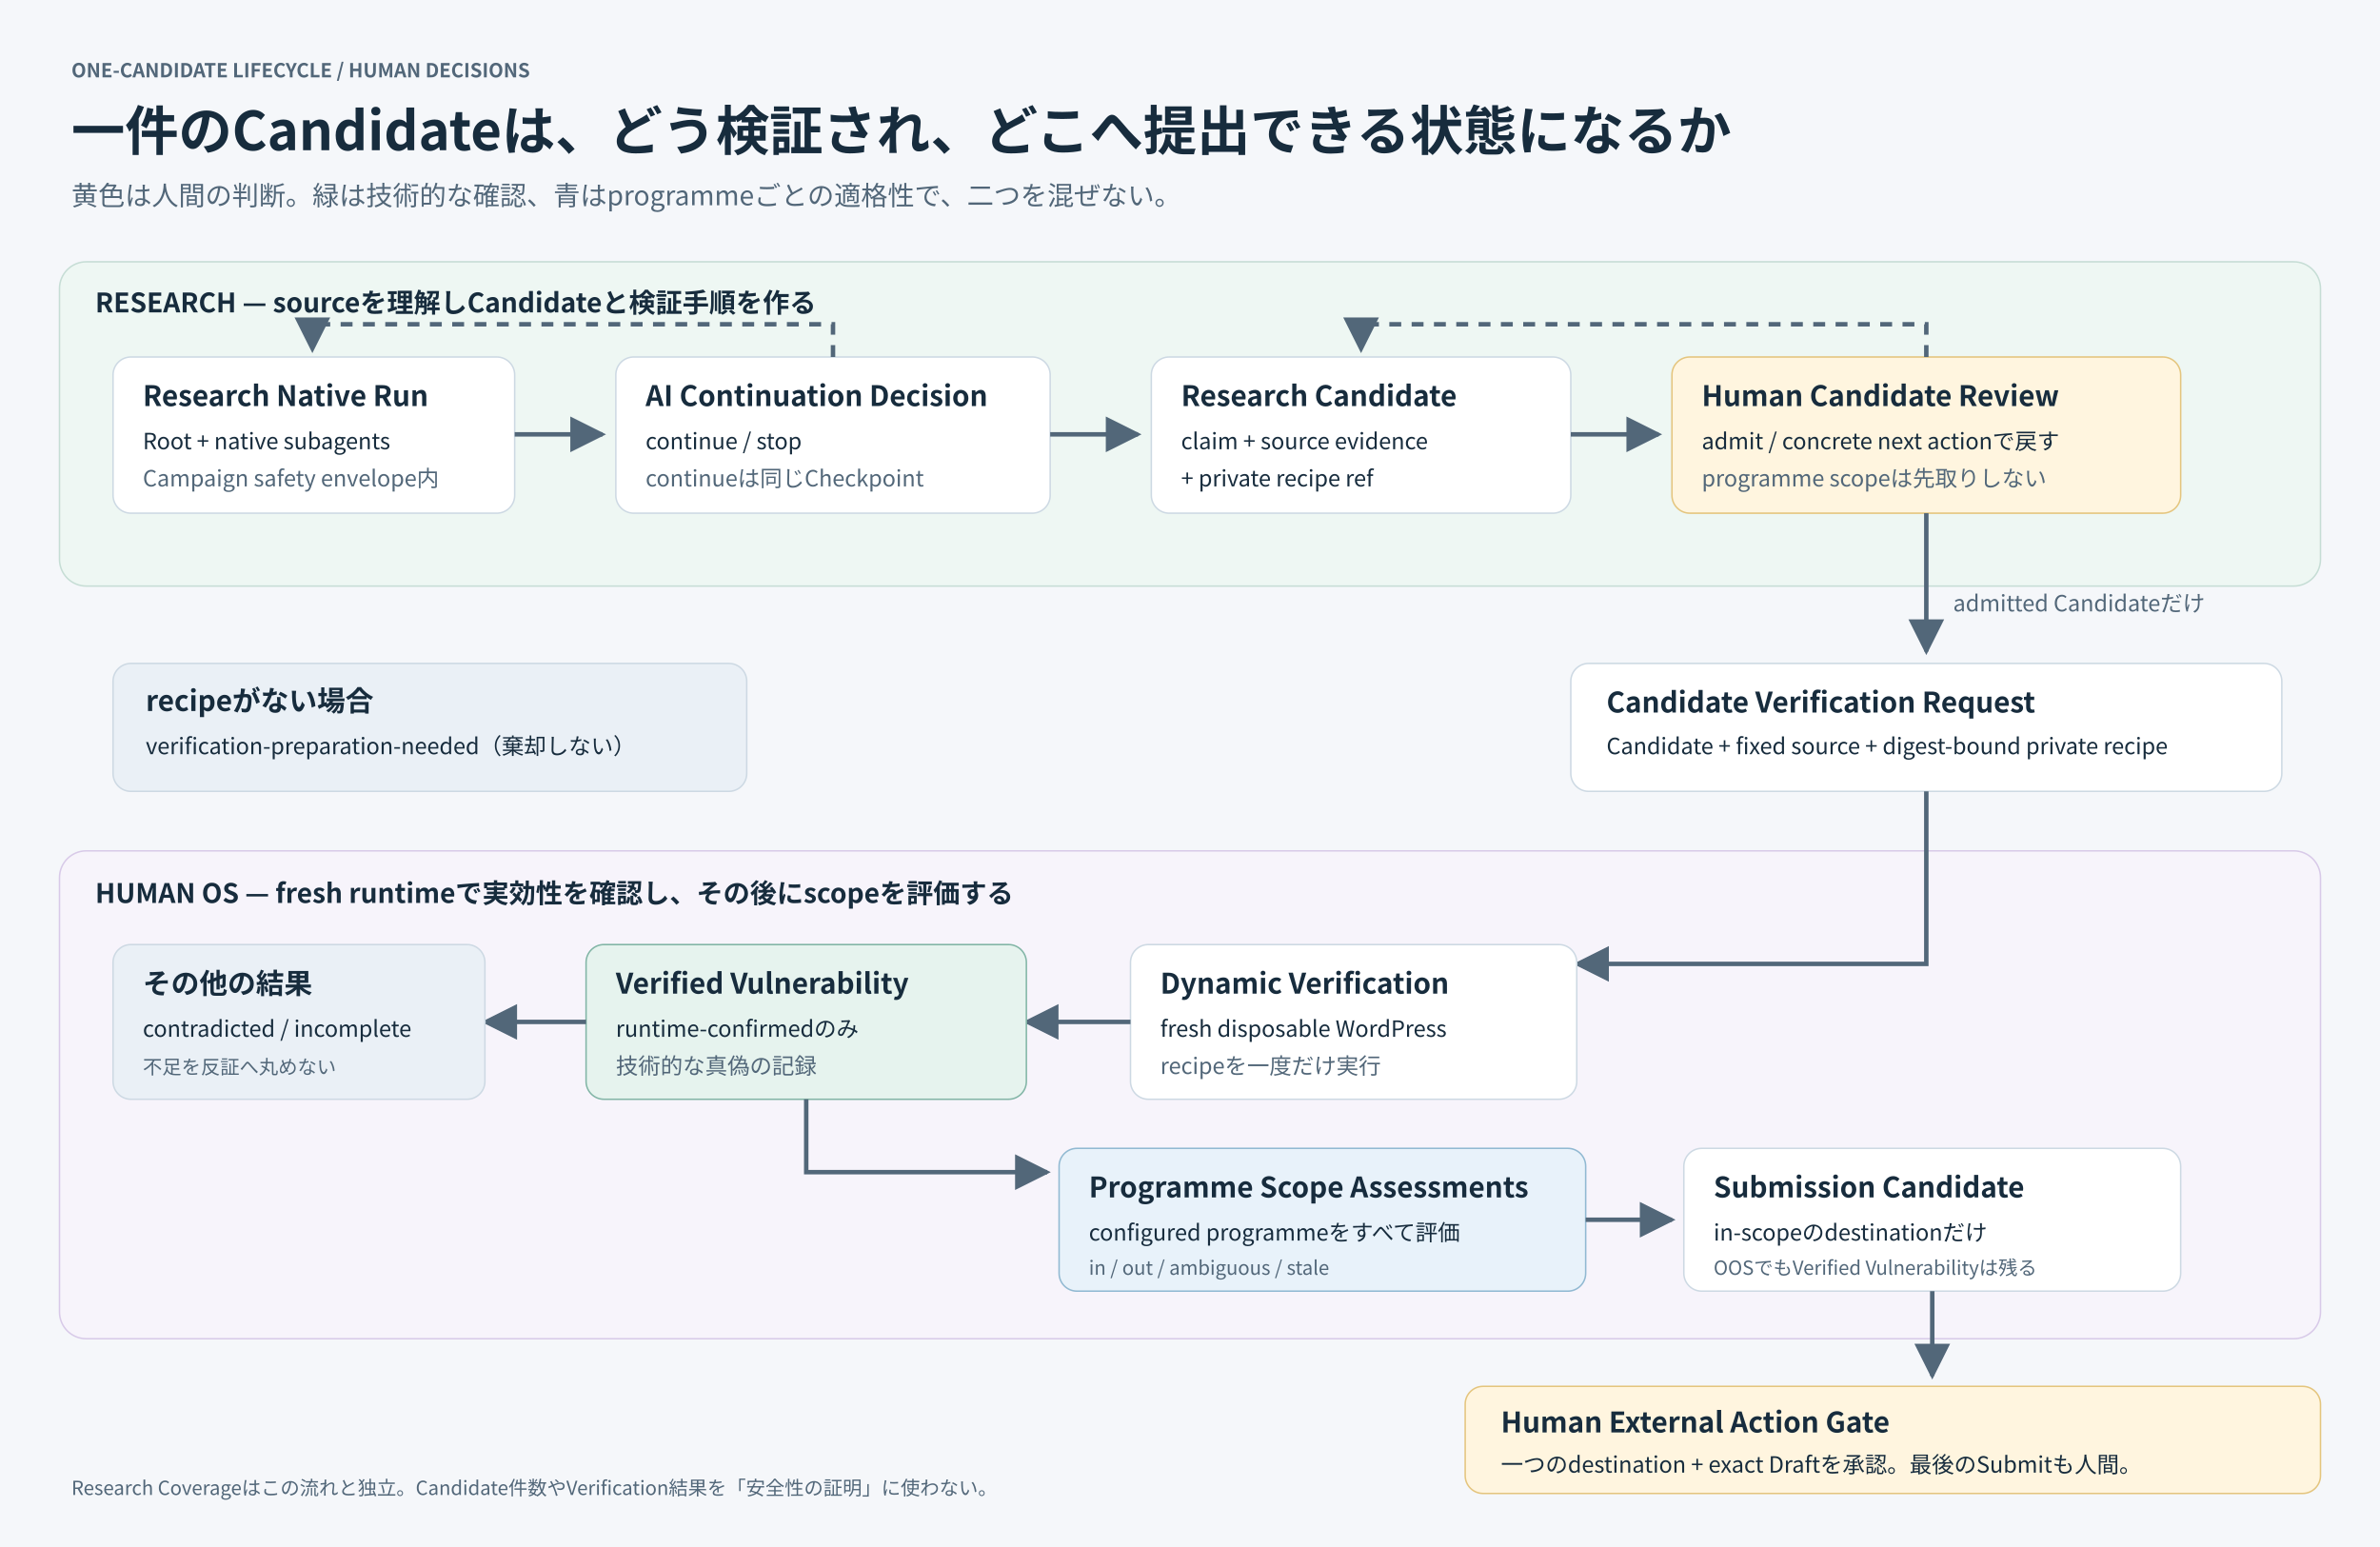
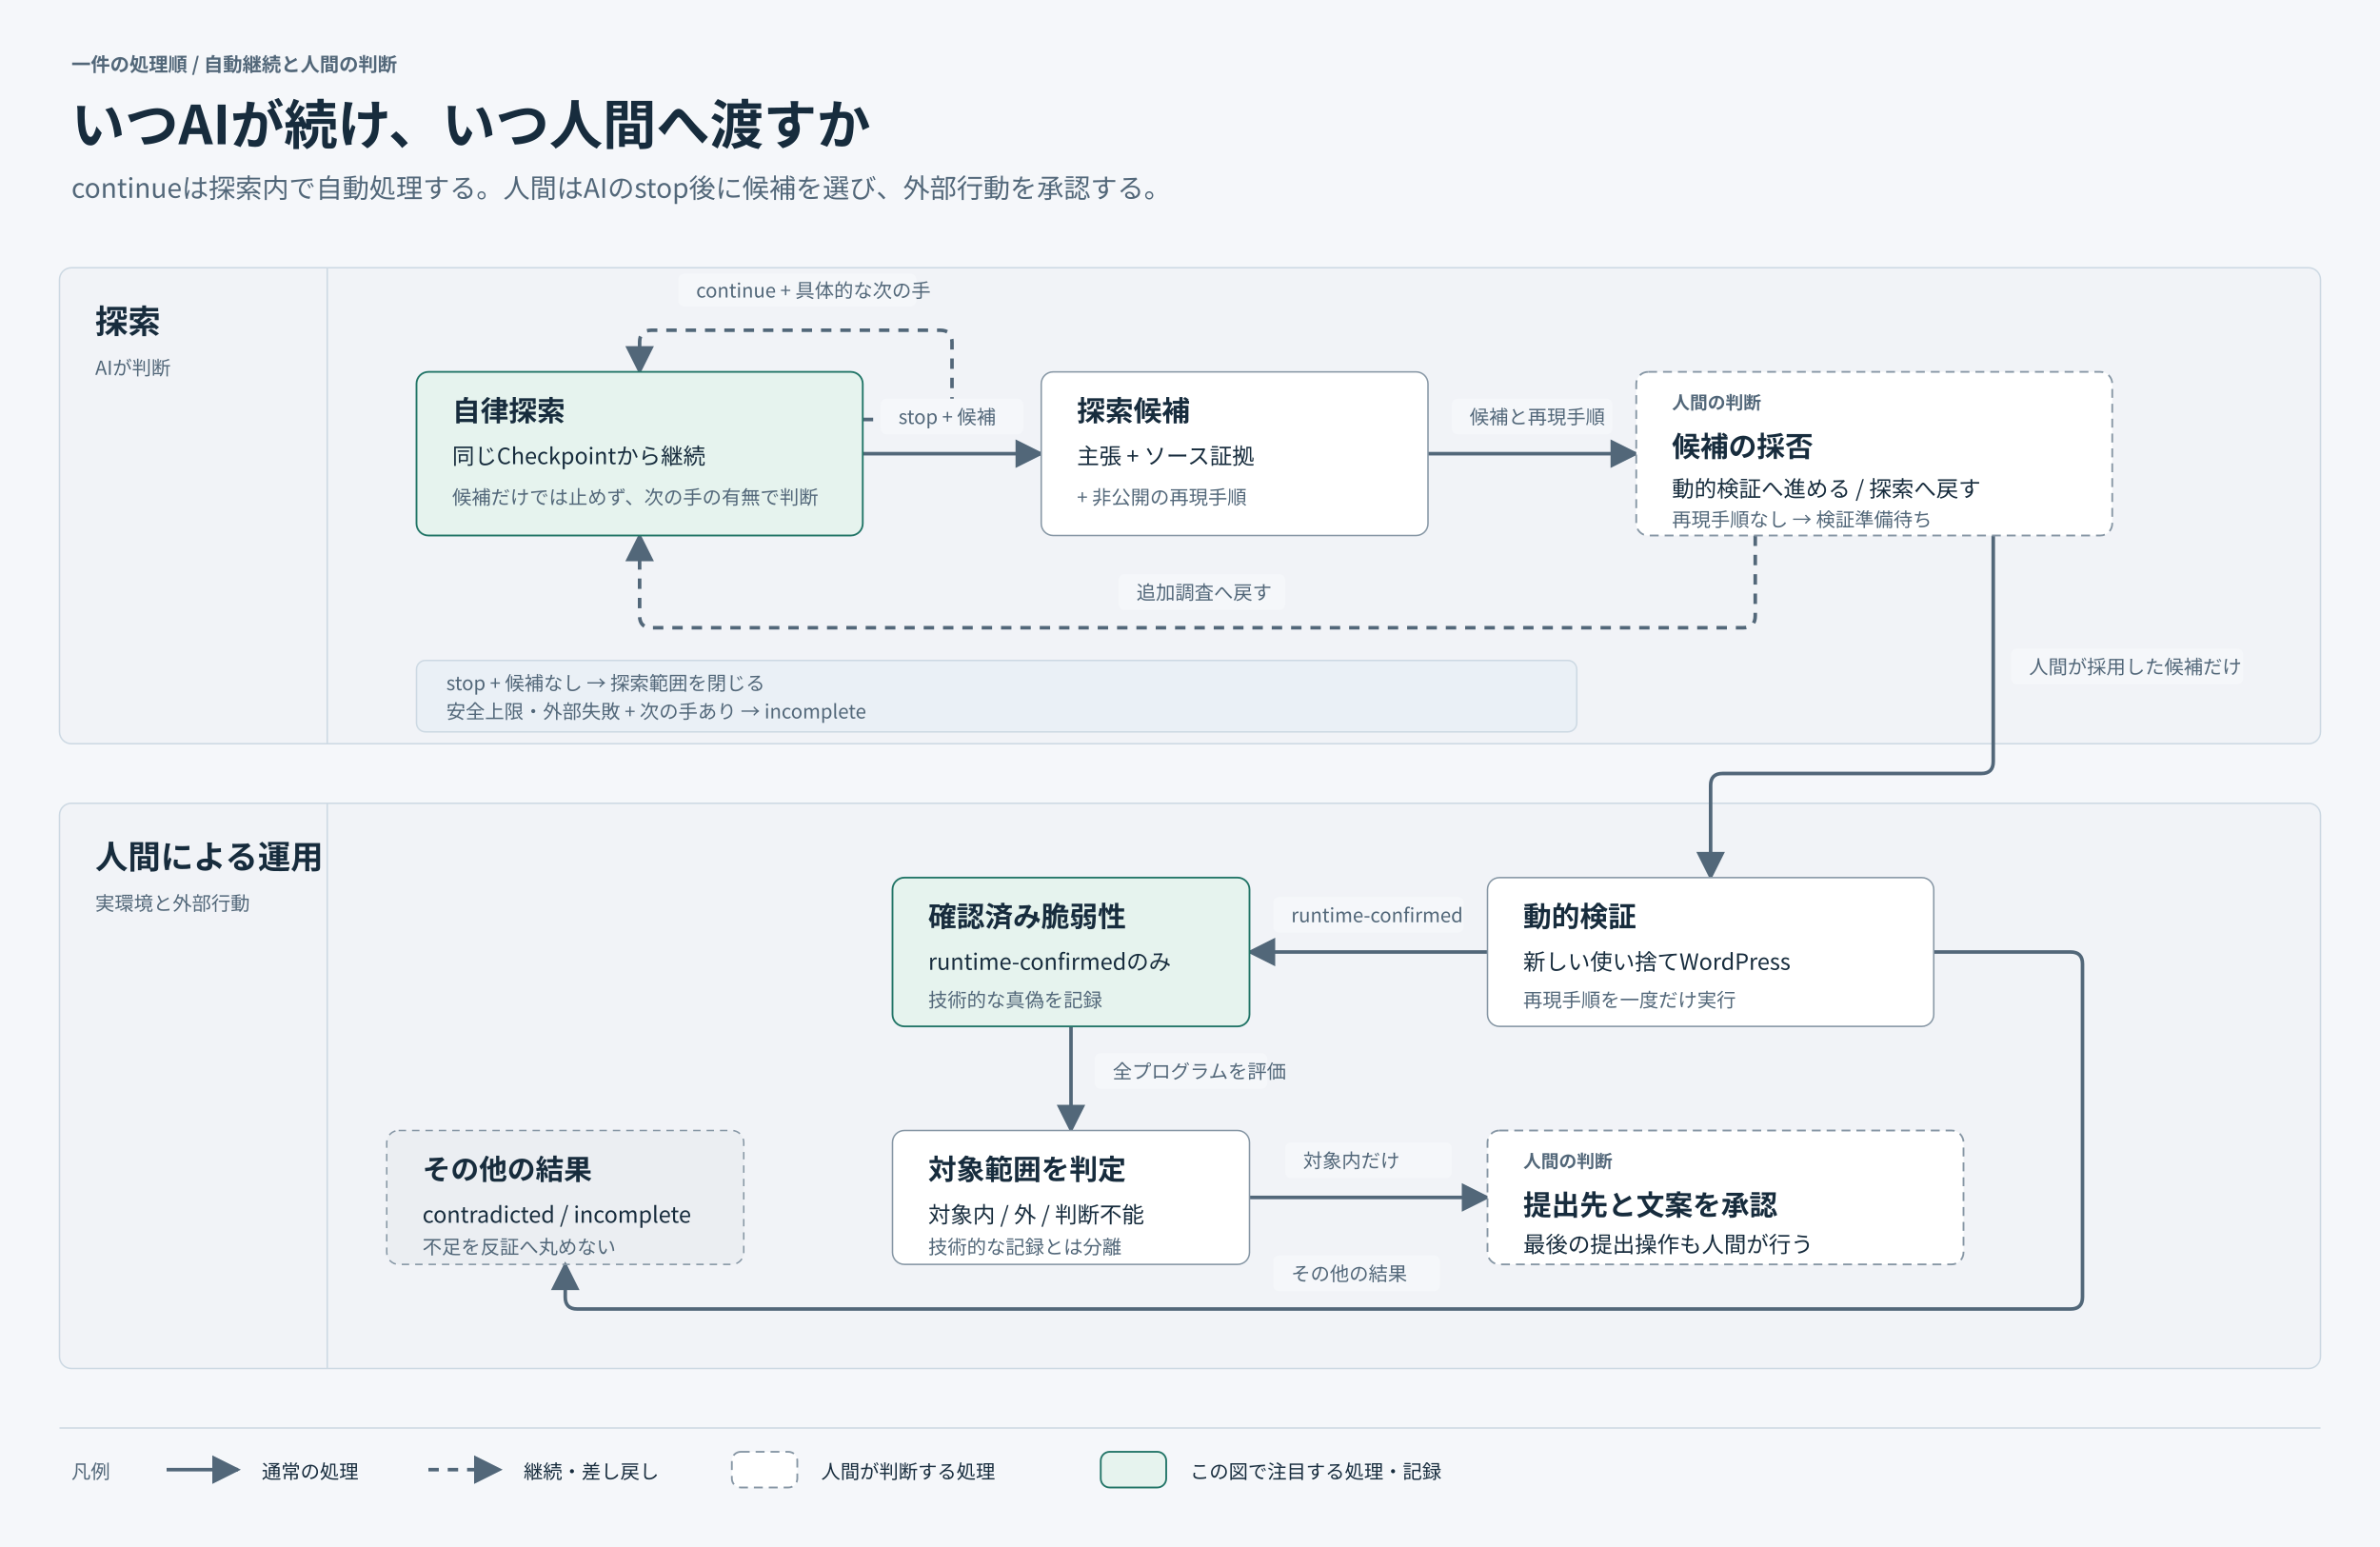
- <svg xmlns="http://www.w3.org/2000/svg" width="1600" height="1040" viewBox="0 0 1600 1040" role="img" aria-labelledby="title desc" style="max-width:100%;height:auto">
+ <svg xmlns="http://www.w3.org/2000/svg" width="1600" height="1040" viewBox="0 0 1600 1040" role="img" aria-labelledby="lifecycle-title lifecycle-desc" style="max-width:100%;height:auto">
  <defs>
-     <marker id="arrow" viewBox="0 0 10 10" refX="9" refY="5" markerWidth="8" markerHeight="8" orient="auto">
+     <marker id="lifecycle-arrow" viewBox="0 0 10 10" refX="9" refY="5" markerWidth="8" markerHeight="8" orient="auto">
      <path d="M0 0L10 5L0 10Z" fill="#526779" />
    </marker>
    <style>
-       text{font-family:"Noto Sans CJK JP","Noto Sans JP",system-ui,sans-serif;fill:#172c3d}.muted{fill:#526779}.title{font-size:36px;font-weight:750}.sub{font-size:18px}.lane{font-size:18px;font-weight:750}.boxTitle{font-size:19px;font-weight:750}.body{font-size:15px}.small{font-size:13px}.arrow{fill:none;stroke:#526779;stroke-width:3;marker-end:url(#arrow)}.back{stroke-dasharray:8 7}.gate{fill:#fff5df;stroke:#e4c57e}.normal{fill:#fff;stroke:#cdd9e3}.ok{fill:#e6f3ee;stroke:#82b5a6}.scope{fill:#e8f2fa;stroke:#91b9d2}
+       text{font-family:"Noto Sans CJK JP","Noto Sans JP",system-ui,sans-serif;fill:#172c3d}.muted{fill:#526779}.title{font-size:36px;font-weight:750}.sub{font-size:18px}.laneTitle{font-size:22px;font-weight:750}.boxTitle{font-size:19px;font-weight:750}.body{font-size:15px}.small{font-size:13px}.tag{font-size:12px;font-weight:700}.lane{fill:rgba(23,44,61,.018);stroke:#cdd9e3;stroke-width:1}.divider{stroke:#cdd9e3;stroke-width:1}.node{fill:#fff;stroke:#8797a5;stroke-width:1}.human{fill:#fff;stroke:#8797a5;stroke-width:1.2;stroke-dasharray:6 4}.optional{fill:rgba(23,44,61,.025);stroke:#8797a5;stroke-width:1;stroke-dasharray:5 4}.focal{fill:#e6f3ee;stroke:#227567;stroke-width:1.2}.arrow{fill:none;stroke:#526779;stroke-width:2.4;marker-end:url(#lifecycle-arrow)}.return{stroke-dasharray:7 6}.mask{fill:#f5f7fa}.note{fill:#eaf0f6;stroke:#cdd9e3;stroke-width:1}
    </style>
  </defs>
  <rect width="1600" height="1040" fill="#f5f7fa" />
-   <text x="48" y="52" class="small muted" font-weight="700">ONE-CANDIDATE LIFECYCLE / HUMAN DECISIONS</text>
-   <text x="48" y="101" class="title">一件のCandidateは、どう検証され、どこへ提出できる状態になるか</text>
-   <text x="48" y="138" class="sub muted">黄色は人間の判断。緑は技術的な確認、青はprogrammeごとの適格性で、二つを混ぜない。</text>
-   <rect x="40" y="176" width="1520" height="218" rx="18" fill="#eef7f3" stroke="#c6ddd5" />
-   <text x="64" y="210" class="lane" fill="#227567">RESEARCH — sourceを理解しCandidateと検証手順を作る</text>
-   <rect x="76" y="240" width="270" height="105" rx="12" class="normal" />
-   <text x="96" y="273" class="boxTitle">Research Native Run</text>
-   <text x="96" y="302" class="body">Root + native subagents</text>
-   <text x="96" y="327" class="body muted">Campaign safety envelope内</text>
-   <path d="M346 292H405" class="arrow" />
-   <rect x="414" y="240" width="292" height="105" rx="12" class="normal" />
-   <text x="434" y="273" class="boxTitle">AI Continuation Decision</text>
-   <text x="434" y="302" class="body">continue / stop</text>
-   <text x="434" y="327" class="body muted">continueは同じCheckpoint</text>
-   <path d="M560 240V218H210V235" class="arrow back" />
-   <path d="M706 292H765" class="arrow" />
-   <rect x="774" y="240" width="282" height="105" rx="12" class="normal" />
-   <text x="794" y="273" class="boxTitle">Research Candidate</text>
-   <text x="794" y="302" class="body">claim + source evidence</text>
-   <text x="794" y="327" class="body">+ private recipe ref</text>
-   <path d="M1056 292H1115" class="arrow" />
-   <rect x="1124" y="240" width="342" height="105" rx="12" class="gate" />
-   <text x="1144" y="273" class="boxTitle">Human Candidate Review</text>
-   <text x="1144" y="302" class="body">admit / concrete next actionで戻す</text>
-   <text x="1144" y="327" class="body muted">programme scopeは先取りしない</text>
-   <path d="M1295 240V218H915V235" class="arrow back" />
-   <path d="M1295 345V438" class="arrow" />
-   <text x="1313" y="411" class="body muted">admitted Candidateだけ</text>
-   <rect x="1056" y="446" width="478" height="86" rx="12" class="normal" />
-   <text x="1080" y="479" class="boxTitle">Candidate Verification Request</text>
-   <text x="1080" y="507" class="body">Candidate + fixed source + digest-bound private recipe</text>
-   <rect x="76" y="446" width="426" height="86" rx="12" fill="#eaf0f6" stroke="#cdd9e3" />
-   <text x="98" y="478" class="boxTitle">recipeがない場合</text>
-   <text x="98" y="507" class="body">verification-preparation-needed（棄却しない）</text>
-   <rect x="40" y="572" width="1520" height="328" rx="18" fill="#f7f4fb" stroke="#d8cae8" />
-   <text x="64" y="607" class="lane" fill="#7551a4">HUMAN OS — fresh runtimeで実効性を確認し、その後にscopeを評価する</text>
-   <path d="M1295 532V648H1060" class="arrow" />
-   <rect x="760" y="635" width="300" height="104" rx="12" class="normal" />
-   <text x="780" y="668" class="boxTitle">Dynamic Verification</text>
-   <text x="780" y="697" class="body">fresh disposable WordPress</text>
-   <text x="780" y="722" class="body muted">recipeを一度だけ実行</text>
-   <path d="M760 687H690" class="arrow" />
-   <rect x="394" y="635" width="296" height="104" rx="12" class="ok" />
-   <text x="414" y="668" class="boxTitle" fill="#227567">Verified Vulnerability</text>
-   <text x="414" y="697" class="body">runtime-confirmedのみ</text>
-   <text x="414" y="722" class="body muted">技術的な真偽の記録</text>
-   <path d="M394 687H326" class="arrow" />
-   <rect x="76" y="635" width="250" height="104" rx="12" fill="#eaf0f6" stroke="#cdd9e3" />
-   <text x="96" y="668" class="boxTitle">その他の結果</text>
-   <text x="96" y="697" class="body">contradicted / incomplete</text>
-   <text x="96" y="722" class="small muted">不足を反証へ丸めない</text>
-   <path d="M542 739V788H704" class="arrow" />
-   <rect x="712" y="772" width="354" height="96" rx="12" class="scope" />
-   <text x="732" y="805" class="boxTitle" fill="#236c9a">Programme Scope Assessments</text>
-   <text x="732" y="834" class="body">configured programmeをすべて評価</text>
-   <text x="732" y="857" class="small muted">in / out / ambiguous / stale</text>
-   <path d="M1066 820H1124" class="arrow" />
-   <rect x="1132" y="772" width="334" height="96" rx="12" class="normal" />
-   <text x="1152" y="805" class="boxTitle">Submission Candidate</text>
-   <text x="1152" y="834" class="body">in-scopeのdestinationだけ</text>
-   <text x="1152" y="857" class="small muted">OOSでもVerified Vulnerabilityは残る</text>
-   <path d="M1299 868V925" class="arrow" />
-   <rect x="985" y="932" width="575" height="72" rx="12" class="gate" />
-   <text x="1009" y="963" class="boxTitle">Human External Action Gate</text>
-   <text x="1009" y="990" class="body">一つのdestination + exact Draftを承認。最後のSubmitも人間。</text>
-   <text x="48" y="1005" class="small muted">Research Coverageはこの流れと独立。Candidate件数やVerification結果を「安全性の証明」に使わない。</text>
+   <text x="48" y="48" class="small muted" font-weight="700">一件の処理順 / 自動継続と人間の判断</text>
+   <text x="48" y="97" class="title">いつAIが続け、いつ人間へ渡すか</text>
+   <text x="48" y="133" class="sub muted">continueは探索内で自動処理する。人間はAIのstop後に候補を選び、外部行動を承認する。</text>
+   <rect x="40" y="180" width="1520" height="320" rx="8" class="lane" />
+   <rect x="40" y="540" width="1520" height="380" rx="8" class="lane" />
+   <line x1="220" y1="180" x2="220" y2="500" class="divider" />
+   <line x1="220" y1="540" x2="220" y2="920" class="divider" />
+   <text x="64" y="224" class="laneTitle">探索</text>
+   <text x="64" y="252" class="small muted">AIが判断</text>
+   <text x="64" y="584" class="laneTitle">人間による運用</text>
+   <text x="64" y="612" class="small muted">実環境と外部行動</text>
+   <path d="M580 282H632Q640 282 640 274V230Q640 222 632 222H438Q430 222 430 230V250" class="arrow return" />
+   <rect x="456" y="184" width="160" height="22" rx="4" class="mask" />
+   <text x="468" y="200" class="small muted">continue + 具体的な次の手</text>
+   <path d="M580 305H700" class="arrow" />
+   <rect x="592" y="268" width="96" height="24" rx="4" class="mask" />
+   <text x="604" y="285" class="small muted">stop + 候補</text>
+   <path d="M960 305H1100" class="arrow" />
+   <rect x="976" y="268" width="108" height="24" rx="4" class="mask" />
+   <text x="988" y="285" class="small muted">候補と再現手順</text>
+   <path d="M1180 360V414Q1180 422 1172 422H438Q430 422 430 414V360" class="arrow return" />
+   <rect x="752" y="386" width="112" height="24" rx="4" class="mask" />
+   <text x="764" y="403" class="small muted">追加調査へ戻す</text>
+   <path d="M1340 360V512Q1340 520 1332 520H1158Q1150 520 1150 528V590" class="arrow" />
+   <rect x="1352" y="436" width="156" height="24" rx="4" class="mask" />
+   <text x="1364" y="453" class="small muted">人間が採用した候補だけ</text>
+   <path d="M1000 640H840" class="arrow" />
+   <rect x="856" y="603" width="128" height="24" rx="4" class="mask" />
+   <text x="868" y="620" class="small muted">runtime-confirmed</text>
+   <path d="M720 690V760" class="arrow" />
+   <rect x="736" y="708" width="116" height="24" rx="4" class="mask" />
+   <text x="748" y="725" class="small muted">全プログラムを評価</text>
+   <path d="M840 805H1000" class="arrow" />
+   <rect x="864" y="768" width="112" height="24" rx="4" class="mask" />
+   <text x="876" y="785" class="small muted">対象内だけ</text>
+   <path d="M1300 640H1392Q1400 640 1400 648V872Q1400 880 1392 880H388Q380 880 380 872V850" class="arrow" />
+   <rect x="856" y="844" width="112" height="24" rx="4" class="mask" />
+   <text x="868" y="861" class="small muted">その他の結果</text>
+   <rect x="280" y="250" width="300" height="110" rx="8" class="focal" />
+   <text x="304" y="283" class="boxTitle" fill="#227567">自律探索</text>
+   <text x="304" y="312" class="body">同じCheckpointから継続</text>
+   <text x="304" y="339" class="small muted">候補だけでは止めず、次の手の有無で判断</text>
+   <rect x="700" y="250" width="260" height="110" rx="8" class="node" />
+   <text x="724" y="283" class="boxTitle">探索候補</text>
+   <text x="724" y="312" class="body">主張 + ソース証拠</text>
+   <text x="724" y="339" class="small muted">+ 非公開の再現手順</text>
+   <rect x="1100" y="250" width="320" height="110" rx="8" class="human" />
+   <text x="1124" y="275" class="tag muted">人間の判断</text>
+   <text x="1124" y="307" class="boxTitle">候補の採否</text>
+   <text x="1124" y="334" class="body">動的検証へ進める / 探索へ戻す</text>
+   <text x="1124" y="354" class="small muted">再現手順なし → 検証準備待ち</text>
+   <rect x="280" y="444" width="780" height="48" rx="6" class="note" />
+   <text x="300" y="464" class="small muted">stop + 候補なし → 探索範囲を閉じる</text>
+   <text x="300" y="483" class="small muted">安全上限・外部失敗 + 次の手あり → incomplete</text>
+   <rect x="1000" y="590" width="300" height="100" rx="8" class="node" />
+   <text x="1024" y="623" class="boxTitle">動的検証</text>
+   <text x="1024" y="652" class="body">新しい使い捨てWordPress</text>
+   <text x="1024" y="677" class="small muted">再現手順を一度だけ実行</text>
+   <rect x="600" y="590" width="240" height="100" rx="8" class="focal" />
+   <text x="624" y="623" class="boxTitle" fill="#227567">確認済み脆弱性</text>
+   <text x="624" y="652" class="body">runtime-confirmedのみ</text>
+   <text x="624" y="677" class="small muted">技術的な真偽を記録</text>
+   <rect x="260" y="760" width="240" height="90" rx="8" class="optional" />
+   <text x="284" y="793" class="boxTitle">その他の結果</text>
+   <text x="284" y="822" class="body">contradicted / incomplete</text>
+   <text x="284" y="843" class="small muted">不足を反証へ丸めない</text>
+   <rect x="600" y="760" width="240" height="90" rx="8" class="node" />
+   <text x="624" y="793" class="boxTitle">対象範囲を判定</text>
+   <text x="624" y="822" class="body">対象内 / 外 / 判断不能</text>
+   <text x="624" y="843" class="small muted">技術的な記録とは分離</text>
+   <rect x="1000" y="760" width="320" height="90" rx="8" class="human" />
+   <text x="1024" y="785" class="tag muted">人間の判断</text>
+   <text x="1024" y="817" class="boxTitle">提出先と文案を承認</text>
+   <text x="1024" y="842" class="body">最後の提出操作も人間が行う</text>
+   <line x1="40" y1="960" x2="1560" y2="960" stroke="#cdd9e3" stroke-width="1" />
+   <text x="48" y="994" class="small muted">凡例</text>
+   <line x1="112" y1="988" x2="160" y2="988" stroke="#526779" stroke-width="2.4" marker-end="url(#lifecycle-arrow)" />
+   <text x="176" y="994" class="small">通常の処理</text>
+   <line x1="288" y1="988" x2="336" y2="988" stroke="#526779" stroke-width="2.4" stroke-dasharray="7 6" marker-end="url(#lifecycle-arrow)" />
+   <text x="352" y="994" class="small">継続・差し戻し</text>
+   <rect x="492" y="976" width="44" height="24" rx="6" class="human" />
+   <text x="552" y="994" class="small">人間が判断する処理</text>
+   <rect x="740" y="976" width="44" height="24" rx="6" class="focal" />
+   <text x="800" y="994" class="small">この図で注目する処理・記録</text>
</svg>
